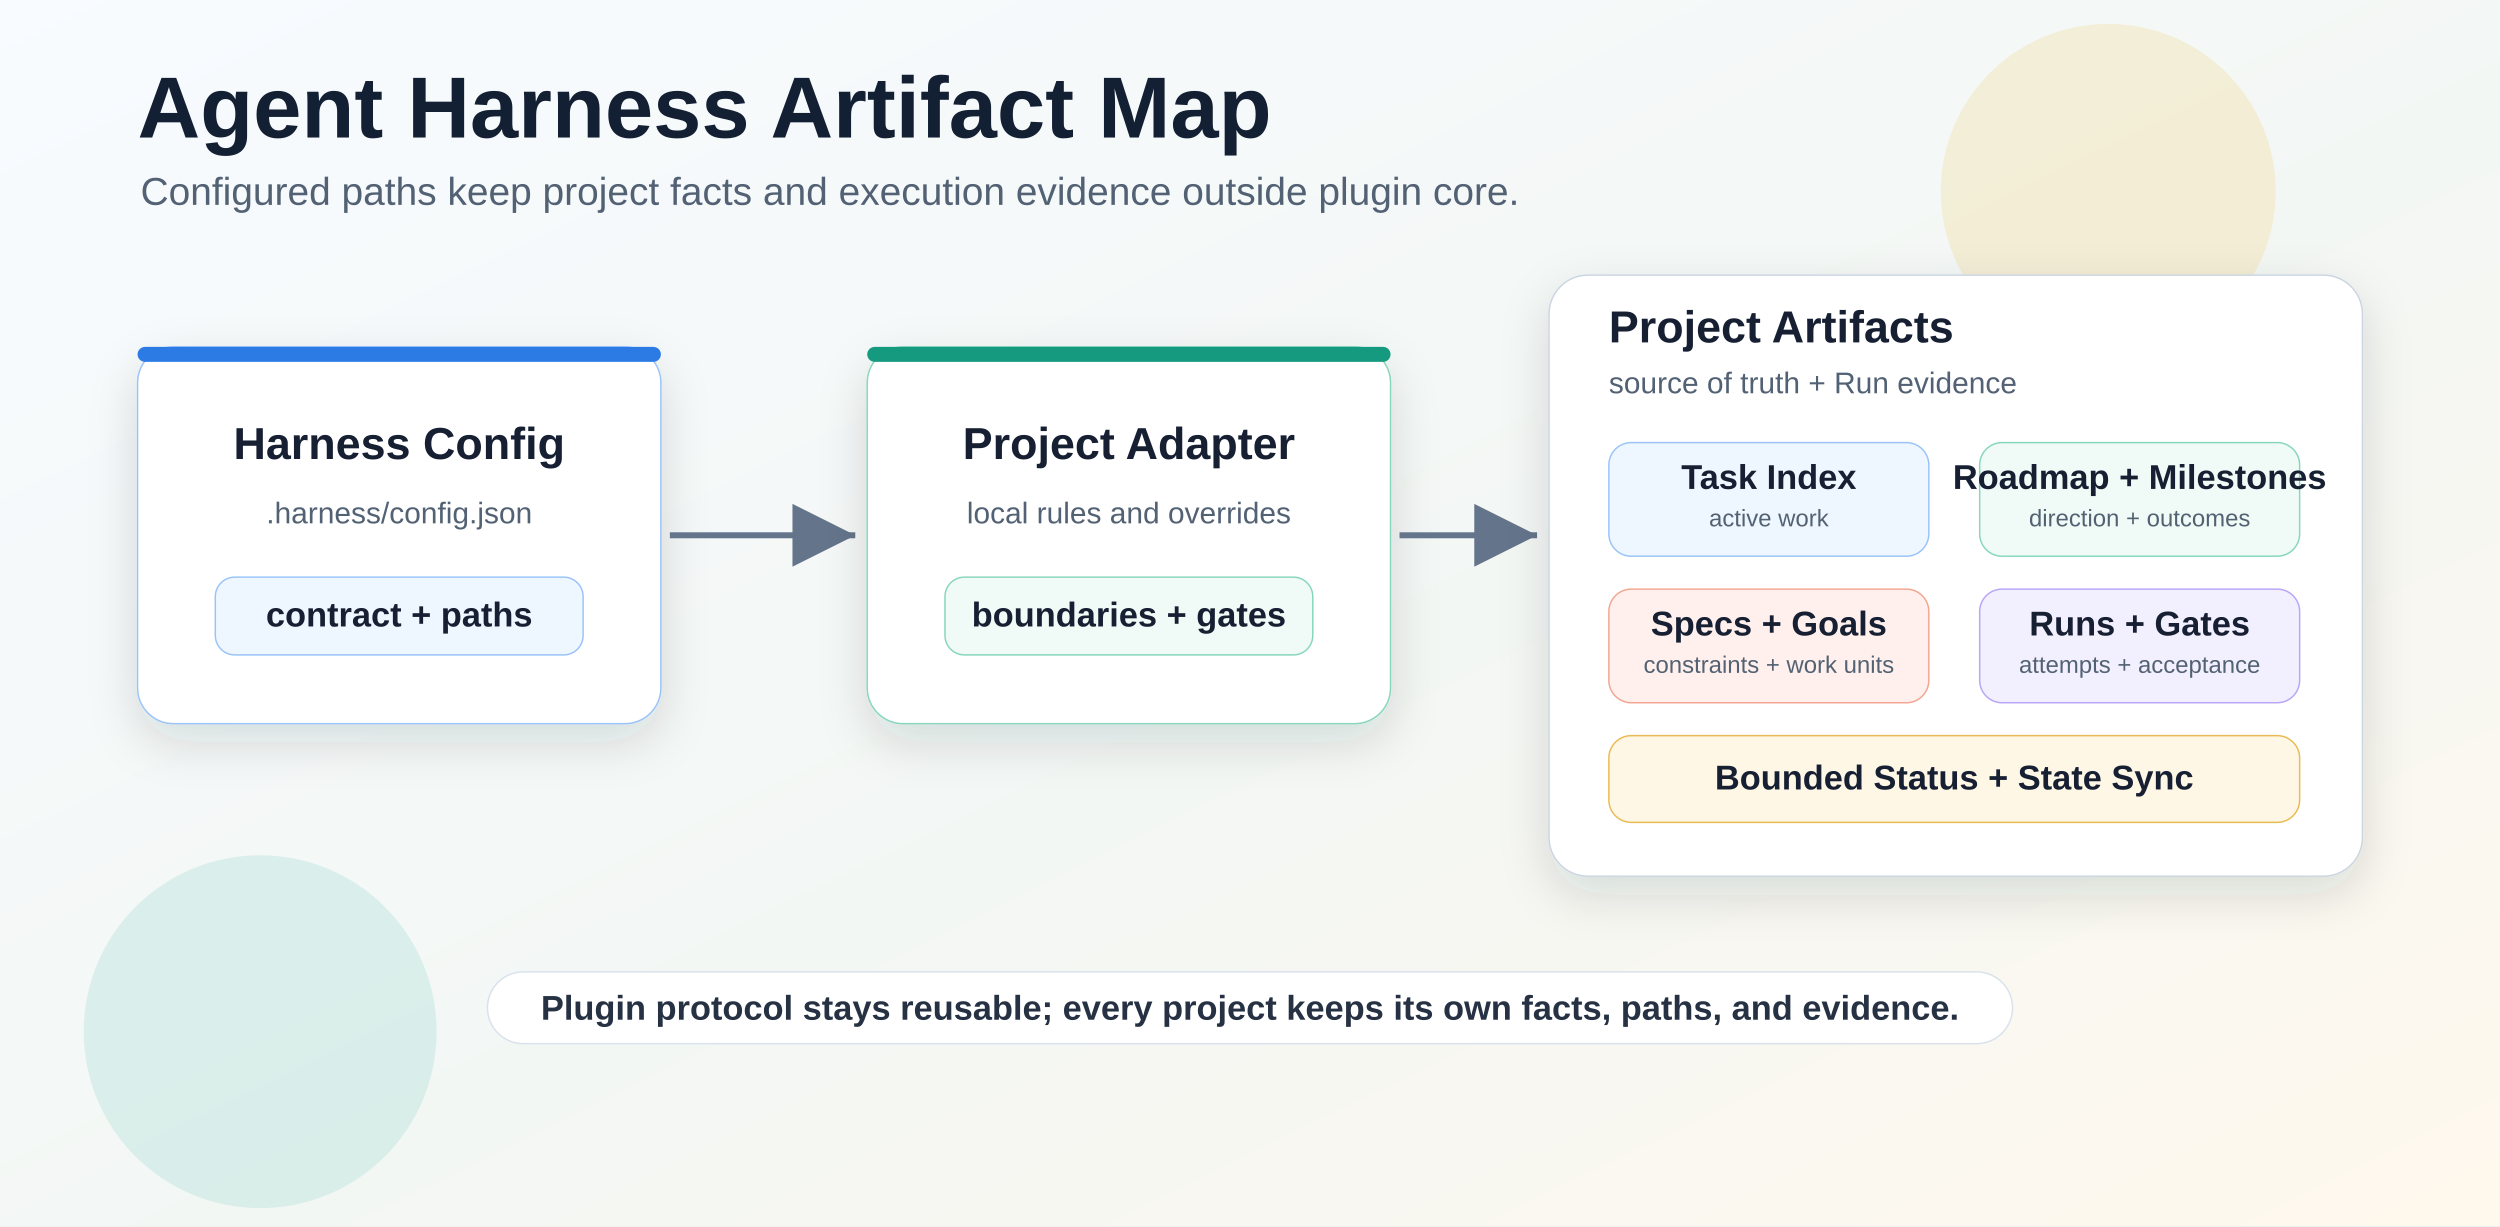
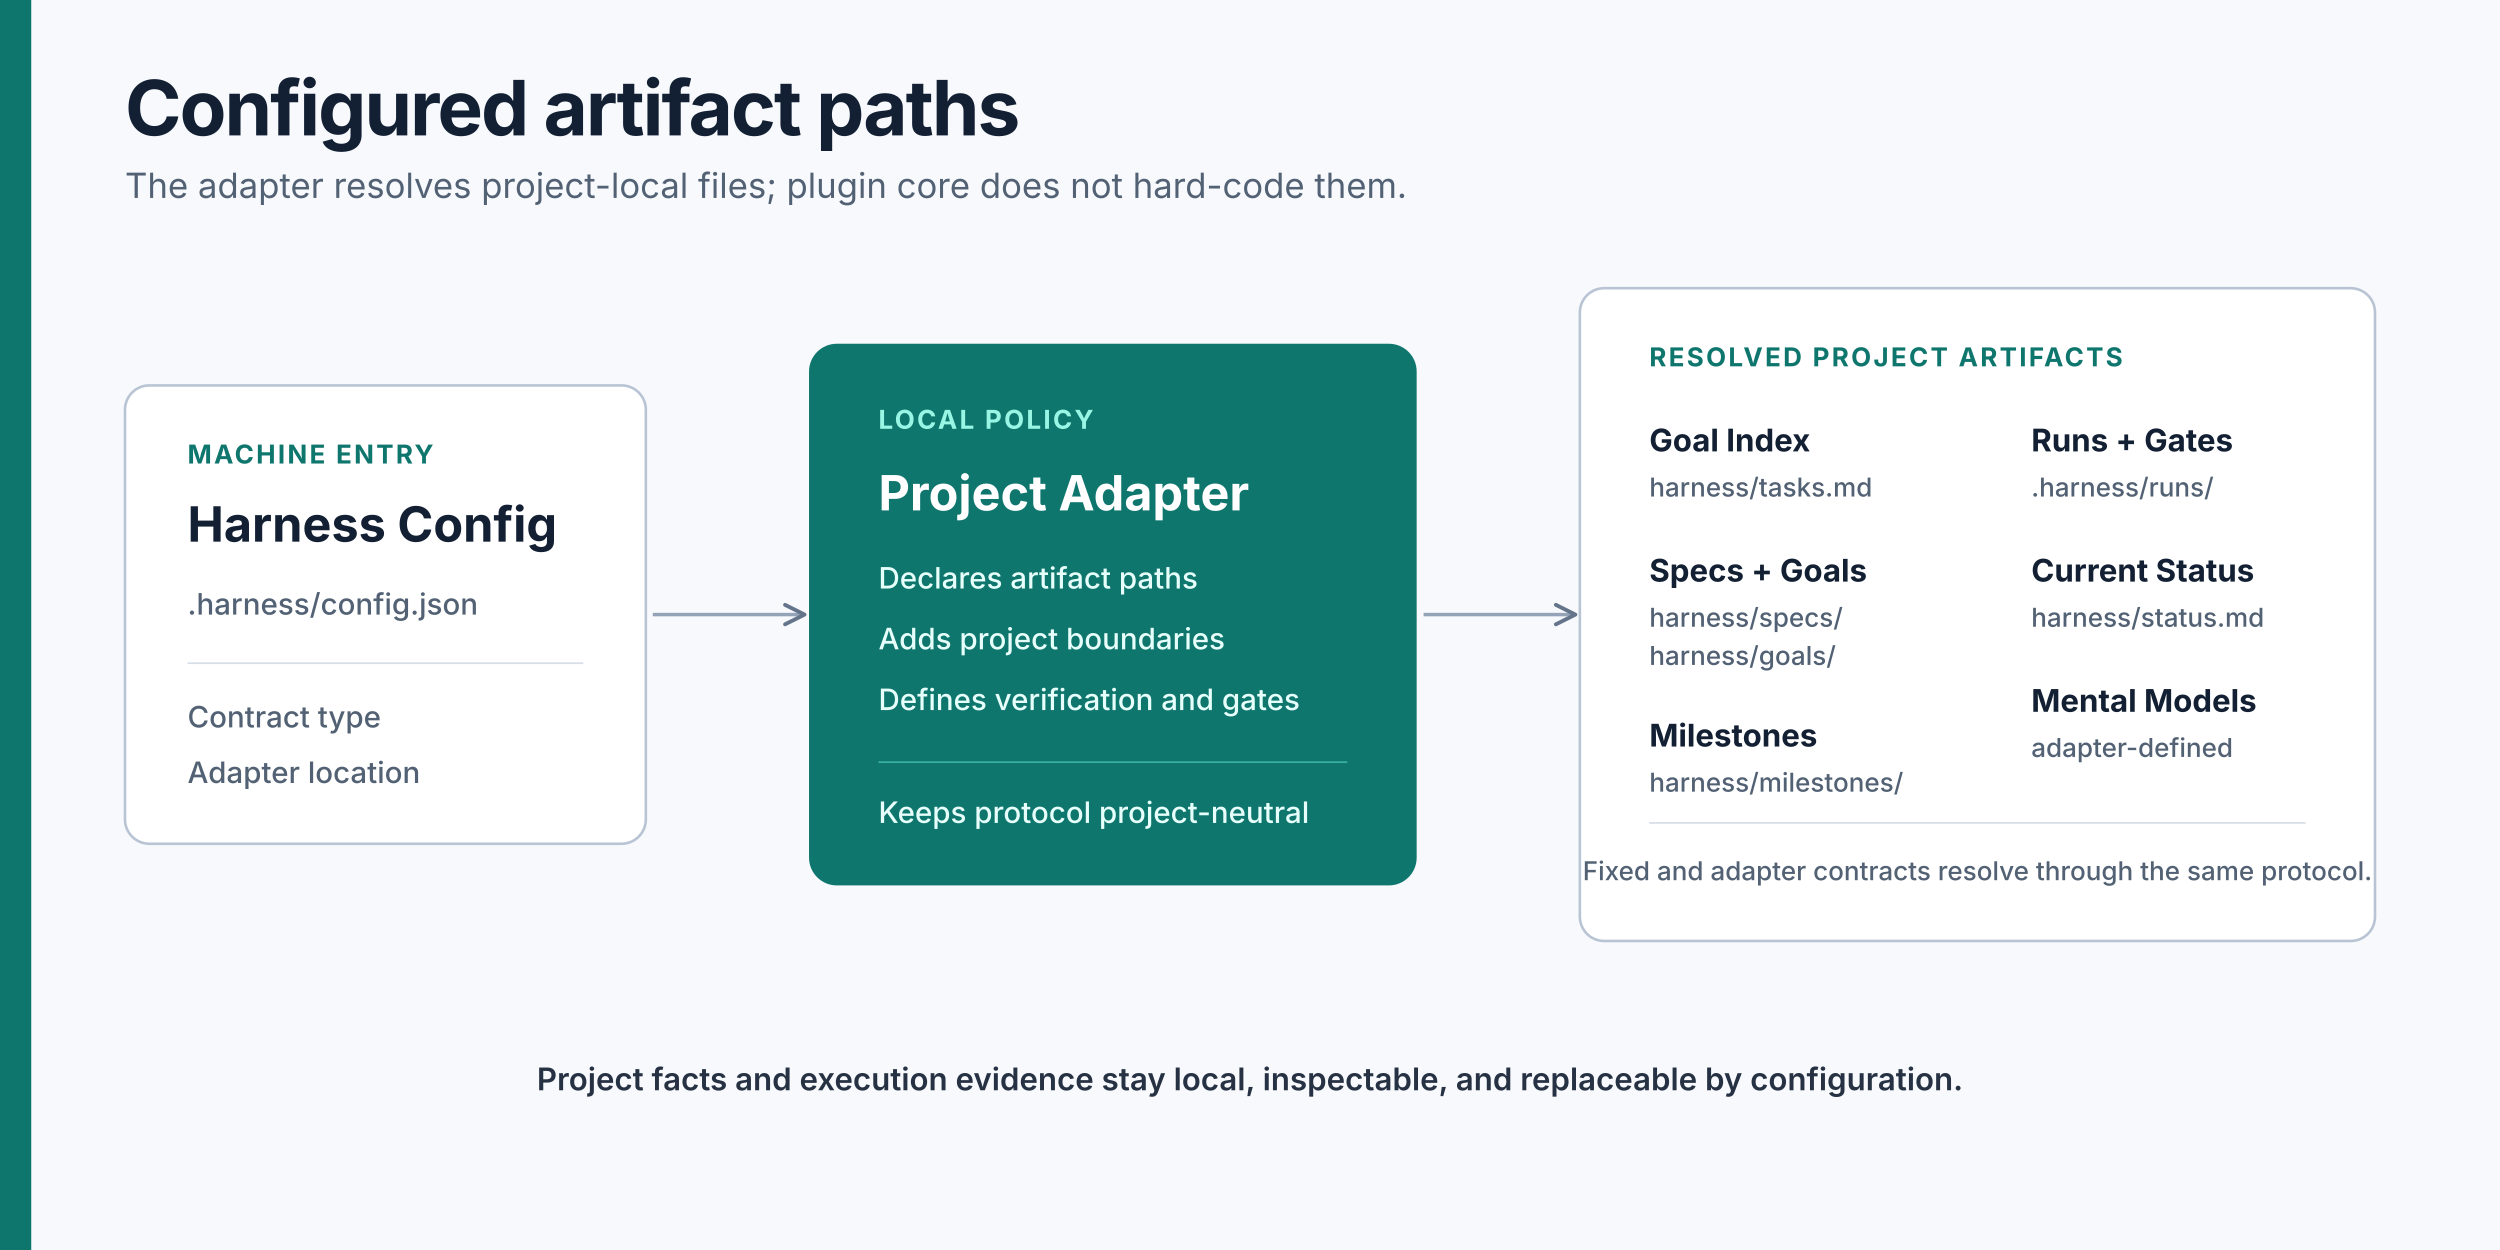
- <svg xmlns="http://www.w3.org/2000/svg" width="1672" height="820" viewBox="0 0 1672 820" role="img" aria-labelledby="title desc">
+ <svg xmlns="http://www.w3.org/2000/svg" width="1440" height="720" viewBox="0 0 1440 720" role="img" aria-labelledby="title desc">
  <defs>
-     <linearGradient id="bg" x1="0" y1="0" x2="1" y2="1">
-       <stop offset="0" stop-color="#f8fbff" />
-       <stop offset="0.55" stop-color="#f3f7f4" />
-       <stop offset="1" stop-color="#fff8ed" />
-     </linearGradient>
-     <filter id="softShadow" x="-12%" y="-18%" width="124%" height="140%">
-       <feDropShadow dx="0" dy="12" stdDeviation="16" flood-color="#1f2937" flood-opacity="0.14" />
-     </filter>
-     <marker id="arrow" viewBox="0 0 16 16" refX="14" refY="8" markerWidth="14" markerHeight="14" orient="auto-start-reverse">
-       <path d="M2 2 L14 8 L2 14 Z" fill="#64748b" />
+     <marker id="arrow" viewBox="0 0 10 10" refX="8" refY="5" markerWidth="7" markerHeight="7" orient="auto">
+       <path d="M1 1 L9 5 L1 9" fill="none" stroke="#64748b" stroke-width="1.6" stroke-linecap="round" stroke-linejoin="round" />
    </marker>
    <style>
-       text { font-family: Arial, Helvetica, sans-serif; }
-       .title { font-size: 58px; font-weight: 700; fill: #132033; }
-       .subtitle { font-size: 26px; font-weight: 400; fill: #526173; }
-       .card-title { font-size: 30px; font-weight: 700; fill: #172033; }
-       .card-note { font-size: 20px; font-weight: 500; fill: #526173; }
-       .item-title { font-size: 23px; font-weight: 700; fill: #172033; }
-       .item-note { font-size: 16px; font-weight: 500; fill: #536272; }
-       .footer { font-size: 23px; font-weight: 600; fill: #263243; }
+       text { font-family: -apple-system, BlinkMacSystemFont, "Segoe UI", sans-serif; }
+       .title { font-size: 44px; font-weight: 720; letter-spacing: -1.1px; fill: #132033; }
+       .subtitle { font-size: 20px; font-weight: 430; fill: #526173; }
+       .label { font-size: 15px; font-weight: 700; letter-spacing: 1.3px; fill: #0f766e; }
+       .label-light { font-size: 15px; font-weight: 700; letter-spacing: 1.3px; fill: #99f6e4; }
+       .block-title { font-size: 28px; font-weight: 700; fill: #132033; }
+       .block-title-light { font-size: 28px; font-weight: 700; fill: #ffffff; }
+       .block-copy { font-size: 17px; font-weight: 450; fill: #526173; }
+       .block-copy-light { font-size: 17px; font-weight: 450; fill: #e6fffb; }
+       .path-title { font-size: 18px; font-weight: 680; fill: #132033; }
+       .path { font-size: 15px; font-weight: 500; fill: #526173; }
+       .footer { font-size: 18px; font-weight: 600; fill: #263243; }
    </style>
  </defs>
-   <rect width="1672" height="820" fill="url(#bg)" />
-   <circle cx="1410" cy="128" r="112" fill="#f3c969" opacity="0.22" />
-   <circle cx="174" cy="690" r="118" fill="#66c6b8" opacity="0.18" />
-   <text x="92" y="92" class="title">Agent Harness Artifact Map</text>
-   <text x="94" y="137" class="subtitle">Configured paths keep project facts and execution evidence outside plugin core.</text>
-   <rect x="92" y="232" width="350" height="252" rx="24" fill="#ffffff" stroke="#9ac4f8" filter="url(#softShadow)" />
-   <rect x="92" y="232" width="350" height="10" rx="5" fill="#2c7be5" />
-   <text x="267" y="307" class="card-title" text-anchor="middle">Harness Config</text>
-   <text x="267" y="350" class="card-note" text-anchor="middle">.harness/config.json</text>
-   <rect x="144" y="386" width="246" height="52" rx="13" fill="#eef6ff" stroke="#9ac4f8" />
-   <text x="267" y="419" class="item-title" text-anchor="middle">contract + paths</text>
-   <line x1="448" y1="358" x2="572" y2="358" stroke="#64748b" stroke-width="4" marker-end="url(#arrow)" />
-   <rect x="580" y="232" width="350" height="252" rx="24" fill="#ffffff" stroke="#88d6be" filter="url(#softShadow)" />
-   <rect x="580" y="232" width="350" height="10" rx="5" fill="#159a7f" />
-   <text x="755" y="307" class="card-title" text-anchor="middle">Project Adapter</text>
-   <text x="755" y="350" class="card-note" text-anchor="middle">local rules and overrides</text>
-   <rect x="632" y="386" width="246" height="52" rx="13" fill="#f0fbf7" stroke="#88d6be" />
-   <text x="755" y="419" class="item-title" text-anchor="middle">boundaries + gates</text>
-   <line x1="936" y1="358" x2="1028" y2="358" stroke="#64748b" stroke-width="4" marker-end="url(#arrow)" />
-   <rect x="1036" y="184" width="544" height="402" rx="26" fill="#ffffff" stroke="#cbd5e1" filter="url(#softShadow)" />
-   <text x="1076" y="229" class="card-title">Project Artifacts</text>
-   <text x="1076" y="263" class="card-note">source of truth + Run evidence</text>
-   <rect x="1076" y="296" width="214" height="76" rx="15" fill="#eef6ff" stroke="#9ac4f8" />
-   <text x="1183" y="327" class="item-title" text-anchor="middle">Task Index</text>
-   <text x="1183" y="352" class="item-note" text-anchor="middle">active work</text>
-   <rect x="1324" y="296" width="214" height="76" rx="15" fill="#f0fbf7" stroke="#88d6be" />
-   <text x="1431" y="327" class="item-title" text-anchor="middle">Roadmap + Milestones</text>
-   <text x="1431" y="352" class="item-note" text-anchor="middle">direction + outcomes</text>
-   <rect x="1076" y="394" width="214" height="76" rx="15" fill="#fff0ed" stroke="#f2a691" />
-   <text x="1183" y="425" class="item-title" text-anchor="middle">Specs + Goals</text>
-   <text x="1183" y="450" class="item-note" text-anchor="middle">constraints + work units</text>
-   <rect x="1324" y="394" width="214" height="76" rx="15" fill="#f2efff" stroke="#b9a6f6" />
-   <text x="1431" y="425" class="item-title" text-anchor="middle">Runs + Gates</text>
-   <text x="1431" y="450" class="item-note" text-anchor="middle">attempts + acceptance</text>
-   <rect x="1076" y="492" width="462" height="58" rx="15" fill="#fff7e5" stroke="#e9bb55" />
-   <text x="1307" y="528" class="item-title" text-anchor="middle">Bounded Status + State Sync</text>
-   <rect x="326" y="650" width="1020" height="48" rx="24" fill="#ffffff" stroke="#d9e2ec" />
-   <text x="836" y="682" class="footer" text-anchor="middle">Plugin protocol stays reusable; every project keeps its own facts, paths, and evidence.</text>
+   <rect width="1440" height="720" fill="#f7f9fc" />
+   <rect x="0" y="0" width="18" height="720" fill="#0f766e" />
+   <text x="72" y="78" class="title">Configured artifact paths</text>
+   <text x="72" y="114" class="subtitle">The adapter resolves project-local files; plugin core does not hard-code them.</text>
+   <line x1="376" y1="354" x2="462" y2="354" stroke="#94a3b8" stroke-width="2" marker-end="url(#arrow)" />
+   <line x1="820" y1="354" x2="906" y2="354" stroke="#94a3b8" stroke-width="2" marker-end="url(#arrow)" />
+   <g>
+     <rect x="72" y="222" width="300" height="264" rx="14" fill="#ffffff" stroke="#b8c4d4" stroke-width="1.5" />
+     <text x="108" y="267" class="label">MACHINE ENTRY</text>
+     <text x="108" y="312" class="block-title">Harness Config</text>
+     <text x="108" y="354" class="block-copy">.harness/config.json</text>
+     <line x1="108" y1="382" x2="336" y2="382" stroke="#d7dee8" />
+     <text x="108" y="419" class="block-copy">Contract type</text>
+     <text x="108" y="451" class="block-copy">Adapter location</text>
+   </g>
+   <g>
+     <rect x="466" y="198" width="350" height="312" rx="16" fill="#0f766e" />
+     <text x="506" y="247" class="label-light">LOCAL POLICY</text>
+     <text x="506" y="294" class="block-title-light">Project Adapter</text>
+     <text x="506" y="339" class="block-copy-light">Declares artifact paths</text>
+     <text x="506" y="374" class="block-copy-light">Adds project boundaries</text>
+     <text x="506" y="409" class="block-copy-light">Defines verification and gates</text>
+     <line x1="506" y1="439" x2="776" y2="439" stroke="#5eead4" stroke-opacity="0.5" />
+     <text x="506" y="474" class="block-copy-light">Keeps protocol project-neutral</text>
+   </g>
+   <g>
+     <rect x="910" y="166" width="458" height="376" rx="14" fill="#ffffff" stroke="#b8c4d4" stroke-width="1.5" />
+     <text x="950" y="211" class="label">RESOLVED PROJECT ARTIFACTS</text>
+     <text x="950" y="260" class="path-title">Goal Index</text>
+     <text x="950" y="286" class="path">harness/tasks.md</text>
+     <text x="950" y="335" class="path-title">Specs + Goals</text>
+     <text x="950" y="361" class="path">harness/specs/</text>
+     <text x="950" y="383" class="path">harness/goals/</text>
+     <text x="950" y="430" class="path-title">Milestones</text>
+     <text x="950" y="456" class="path">harness/milestones/</text>
+     <text x="1170" y="260" class="path-title">Runs + Gates</text>
+     <text x="1170" y="286" class="path">.harness/runs/</text>
+     <text x="1170" y="335" class="path-title">Current Status</text>
+     <text x="1170" y="361" class="path">harness/status.md</text>
+     <text x="1170" y="410" class="path-title">Mental Models</text>
+     <text x="1170" y="436" class="path">adapter-defined</text>
+     <line x1="950" y1="474" x2="1328" y2="474" stroke="#d7dee8" />
+     <text x="1139" y="507" class="path" text-anchor="middle">Fixed and adapter contracts resolve through the same protocol.</text>
+   </g>
+   <text x="720" y="628" class="footer" text-anchor="middle">Project facts and execution evidence stay local, inspectable, and replaceable by configuration.</text>
</svg>
